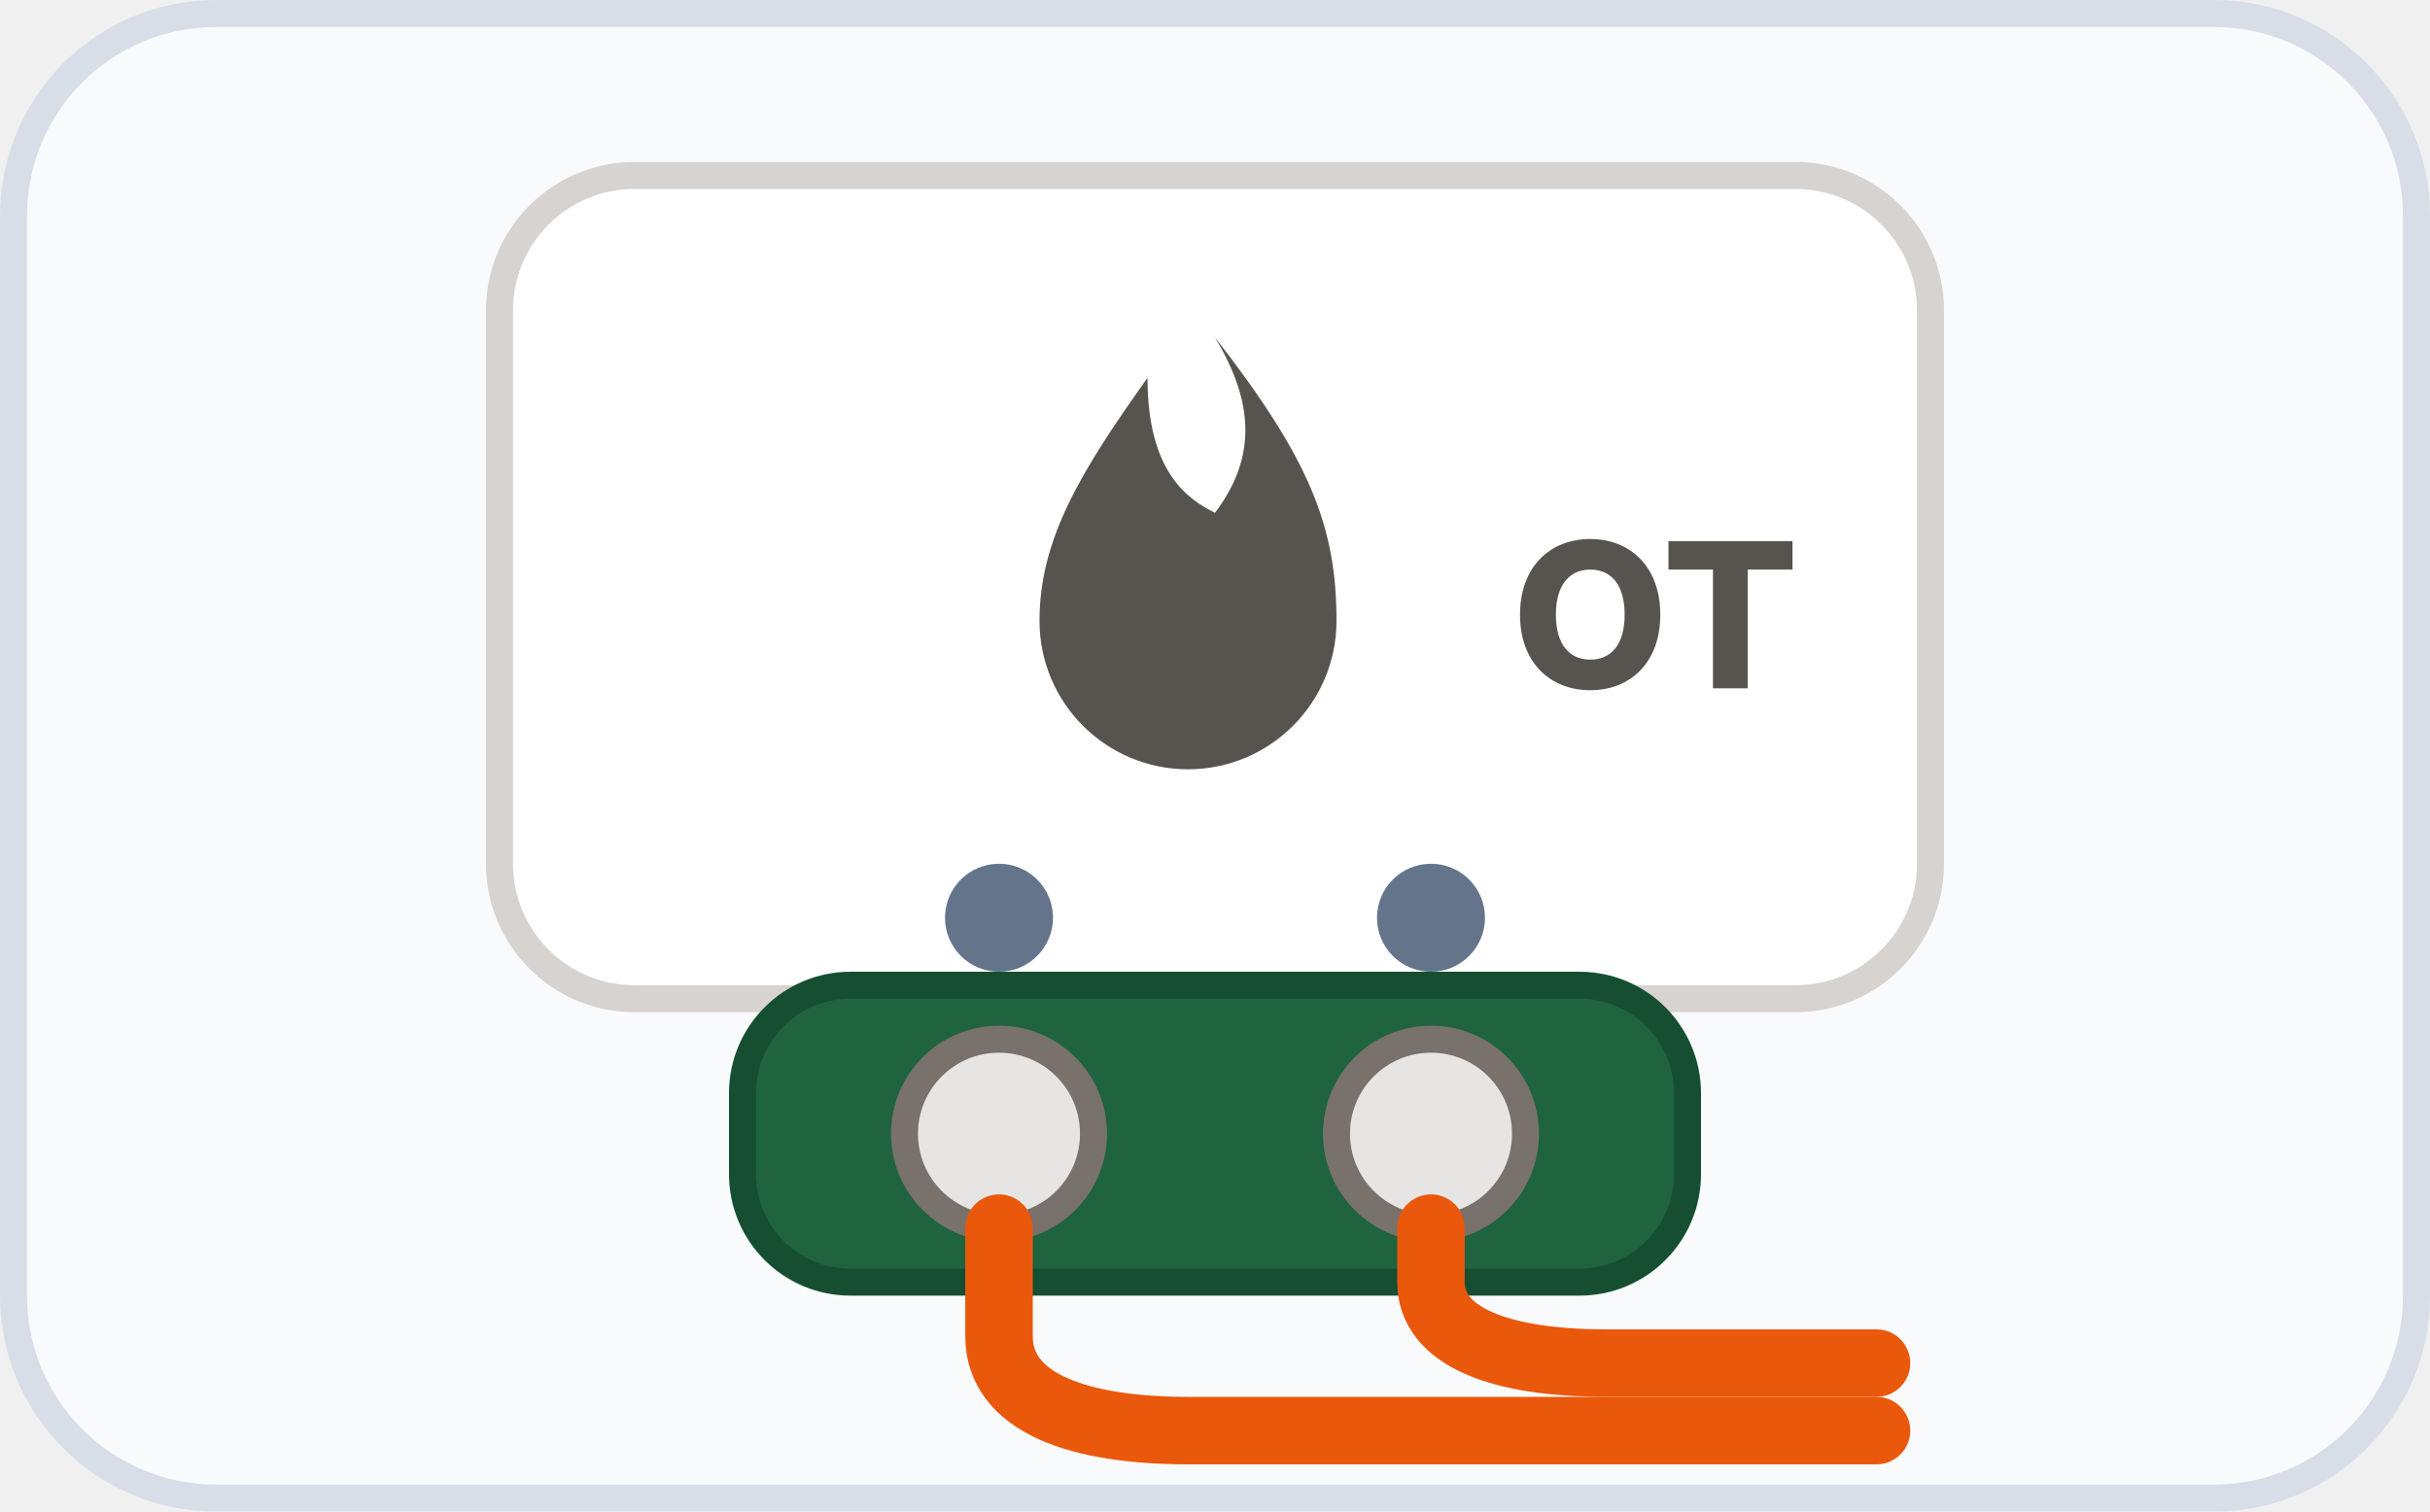
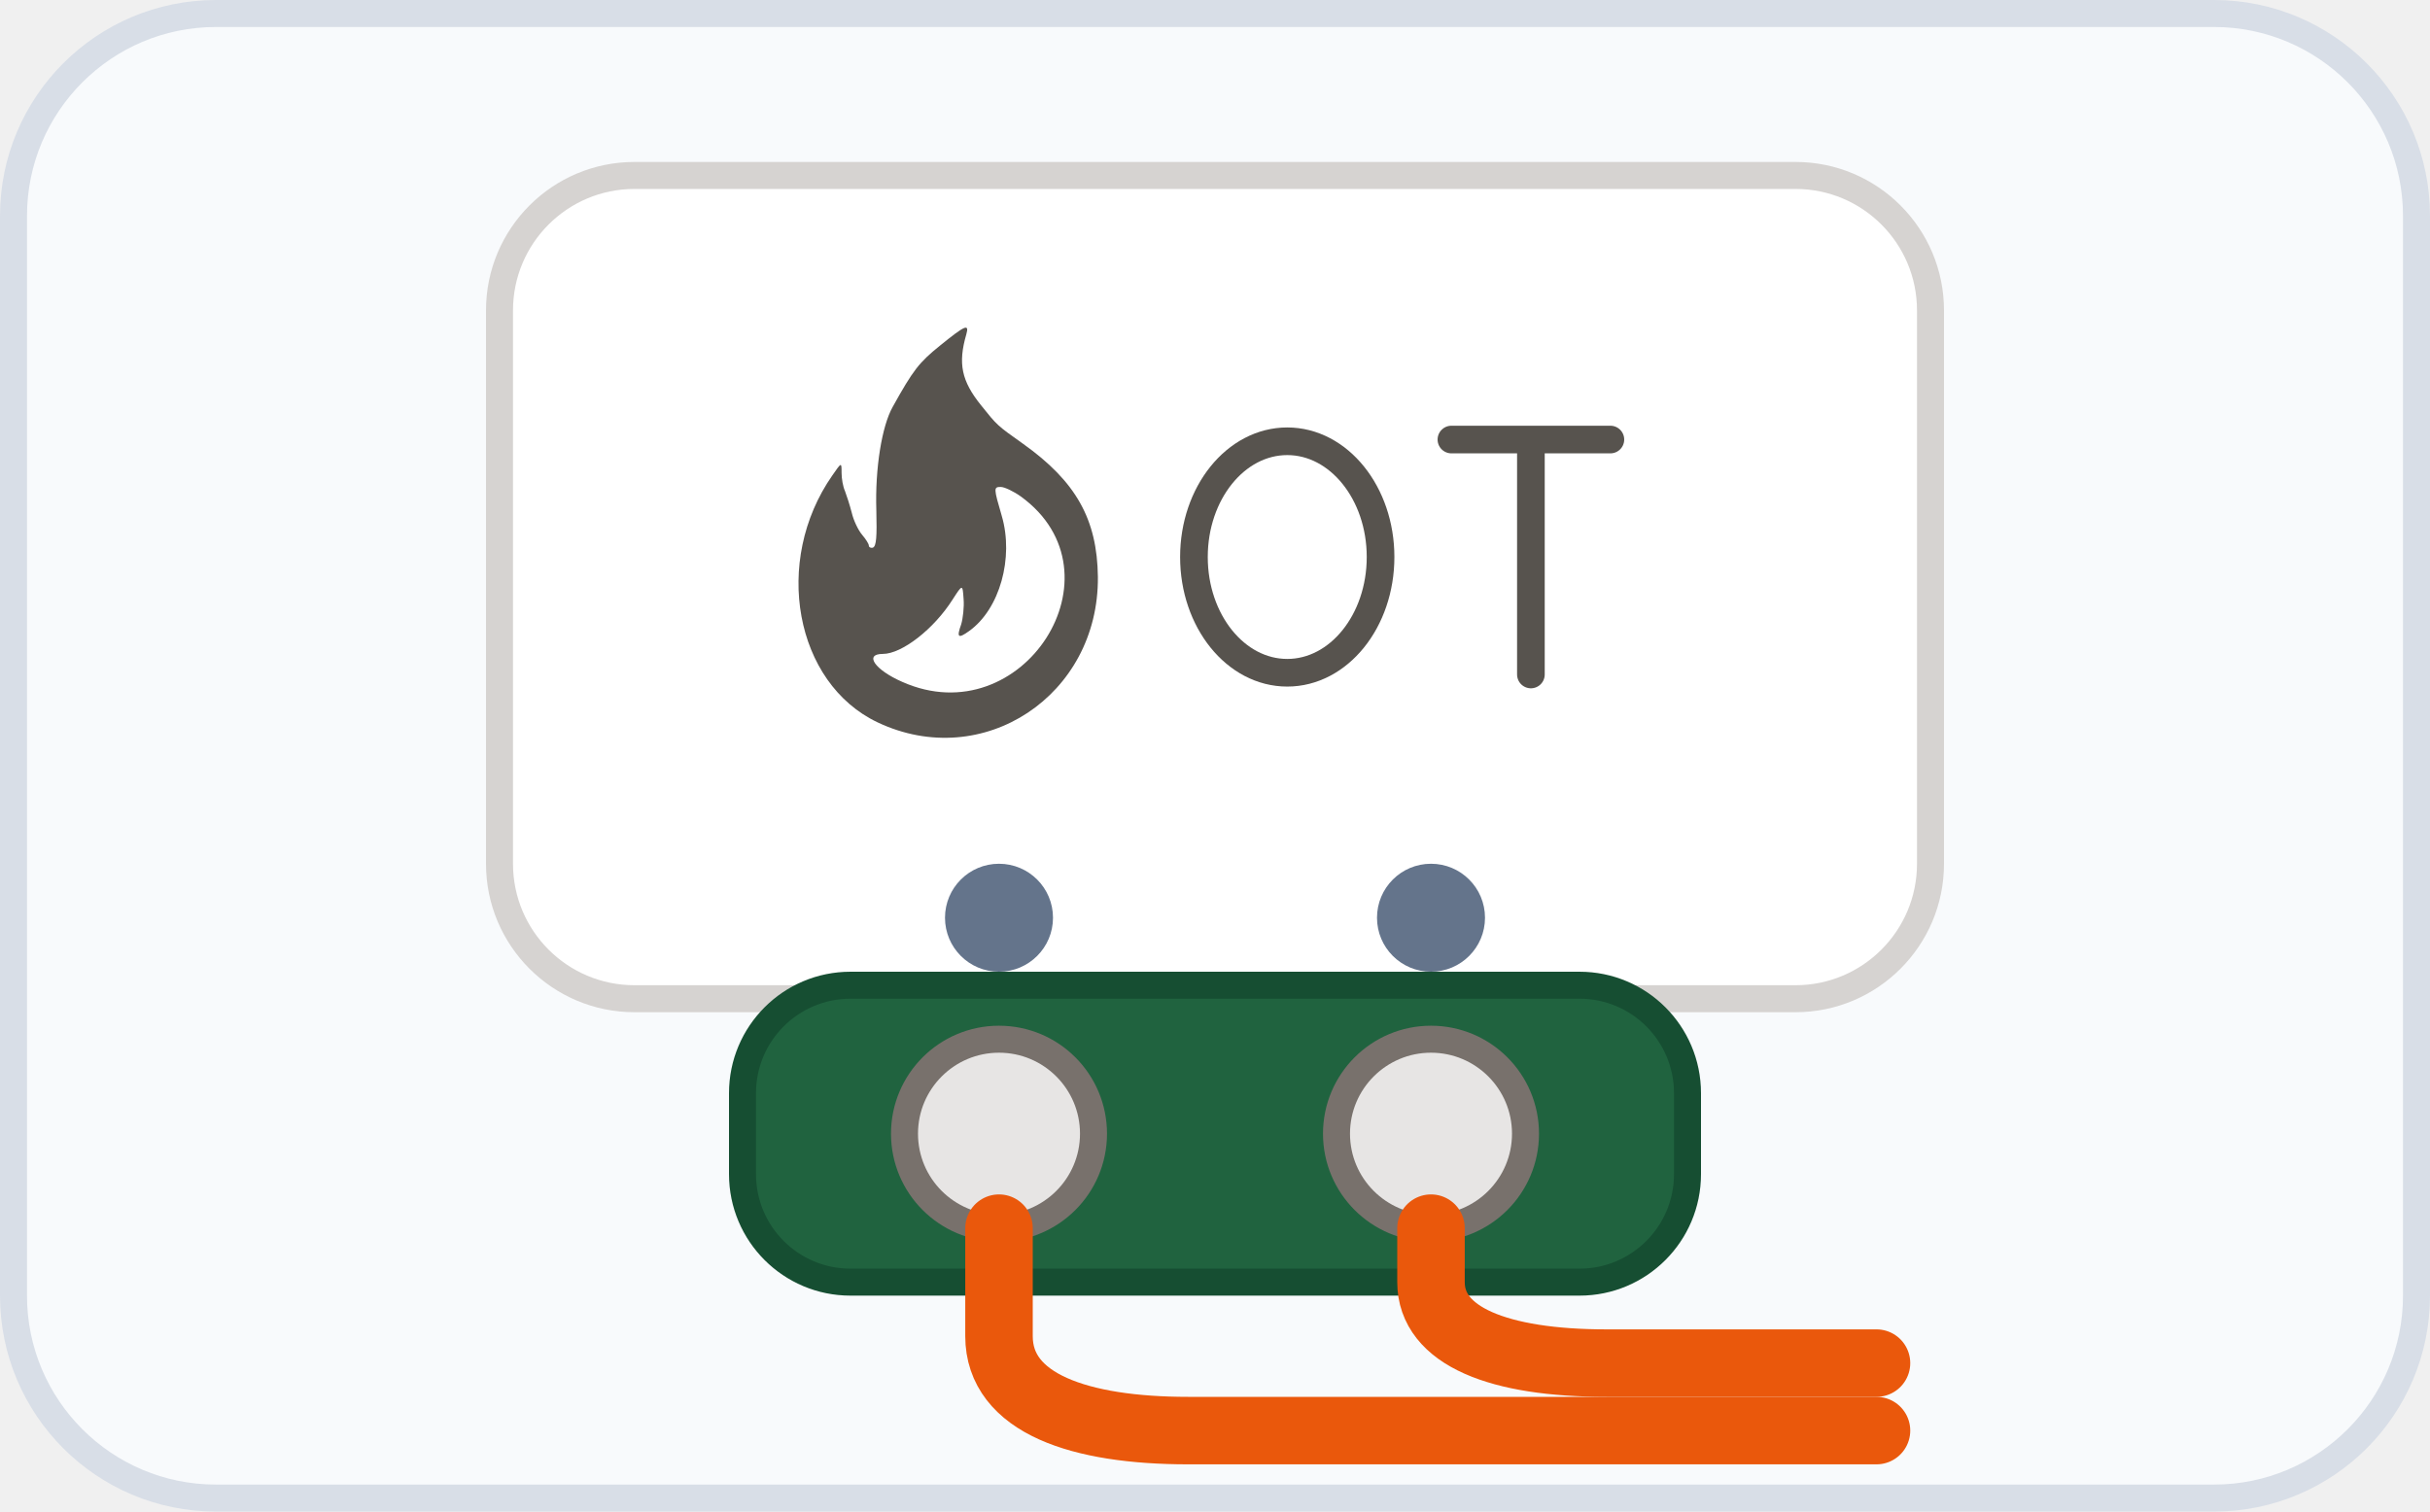
<svg xmlns="http://www.w3.org/2000/svg" viewBox="0 0 180 112" role="img" aria-labelledby="title desc">
  <rect x="1" y="1" width="178" height="110" rx="15" fill="#f8fafc" stroke="#d8dee7" stroke-width="2" />
  <rect x="37" y="13" width="106" height="61" rx="10" fill="#ffffff" stroke="#d6d3d1" stroke-width="2" />
-   <path d="M90 25c7 9 9 14 9 21a11 11 0 0 1-22 0c0-6 3-11 8-18 0 7 3 9 5 10 3-4 3-8 0-13Z" fill="#57534e" />
-   <text x="112" y="51" font-family="Inter,Segoe UI,Arial,sans-serif" font-size="15" font-weight="800" fill="#57534e">OT</text>
+   <g transform="translate(59 19) scale(.64)" color="#57534e">
+     <path fill="currentColor" fill-rule="evenodd" transform="matrix(.03945 0 0 -.03945 -1.49 57.46)" d="M459 1195c-62-50-79-72-139-180-32-57-52-181-48-304 2-77 0-105-10-109-6-2-12 1-12 6 0 5-9 19-20 32-11 13-25 42-30 64-6 23-15 51-20 64-6 13-10 37-10 54 0 31 0 31-27-8-176-252-110-610 133-725 309-146 649 79 646 427-2 169-64 280-220 391-76 54-75 53-123 113-57 71-68 122-43 208 9 32-3 27-77-33Zm237-443c310-225 5-701-348-544-80 35-113 82-57 82 56 0 150 73 205 160 29 45 29 45 32 1 2-23-2-57-7-74-14-39-9-43 23-20 90 64 132 215 96 338-24 82-24 85-3 85 11 0 38-13 59-28Z" />
+     <ellipse cx="56.8" cy="34.8" rx="10.8" ry="13.4" fill="none" stroke="currentColor" stroke-width="3.2" />
+     <path d="M75.8 21.2h18.4M85 21.2v27.2" fill="none" stroke="currentColor" stroke-width="3.2" stroke-linecap="round" stroke-linejoin="round" />
+   </g>
  <circle cx="74" cy="68" r="4" fill="#64748b" />
  <circle cx="106" cy="68" r="4" fill="#64748b" />
  <rect x="55" y="73" width="70" height="22" rx="8" fill="#20633f" stroke="#164e32" stroke-width="2" />
  <circle cx="74" cy="84" r="7" fill="#e7e5e4" stroke="#78716c" stroke-width="2" />
  <circle cx="106" cy="84" r="7" fill="#e7e5e4" stroke="#78716c" stroke-width="2" />
  <path d="M74 91v8c0 5 6 7 14 7h51" fill="none" stroke="#ea580c" stroke-width="5" stroke-linecap="round" />
  <path d="M106 91v4c0 4 5 6 13 6h20" fill="none" stroke="#ea580c" stroke-width="5" stroke-linecap="round" />
</svg>
